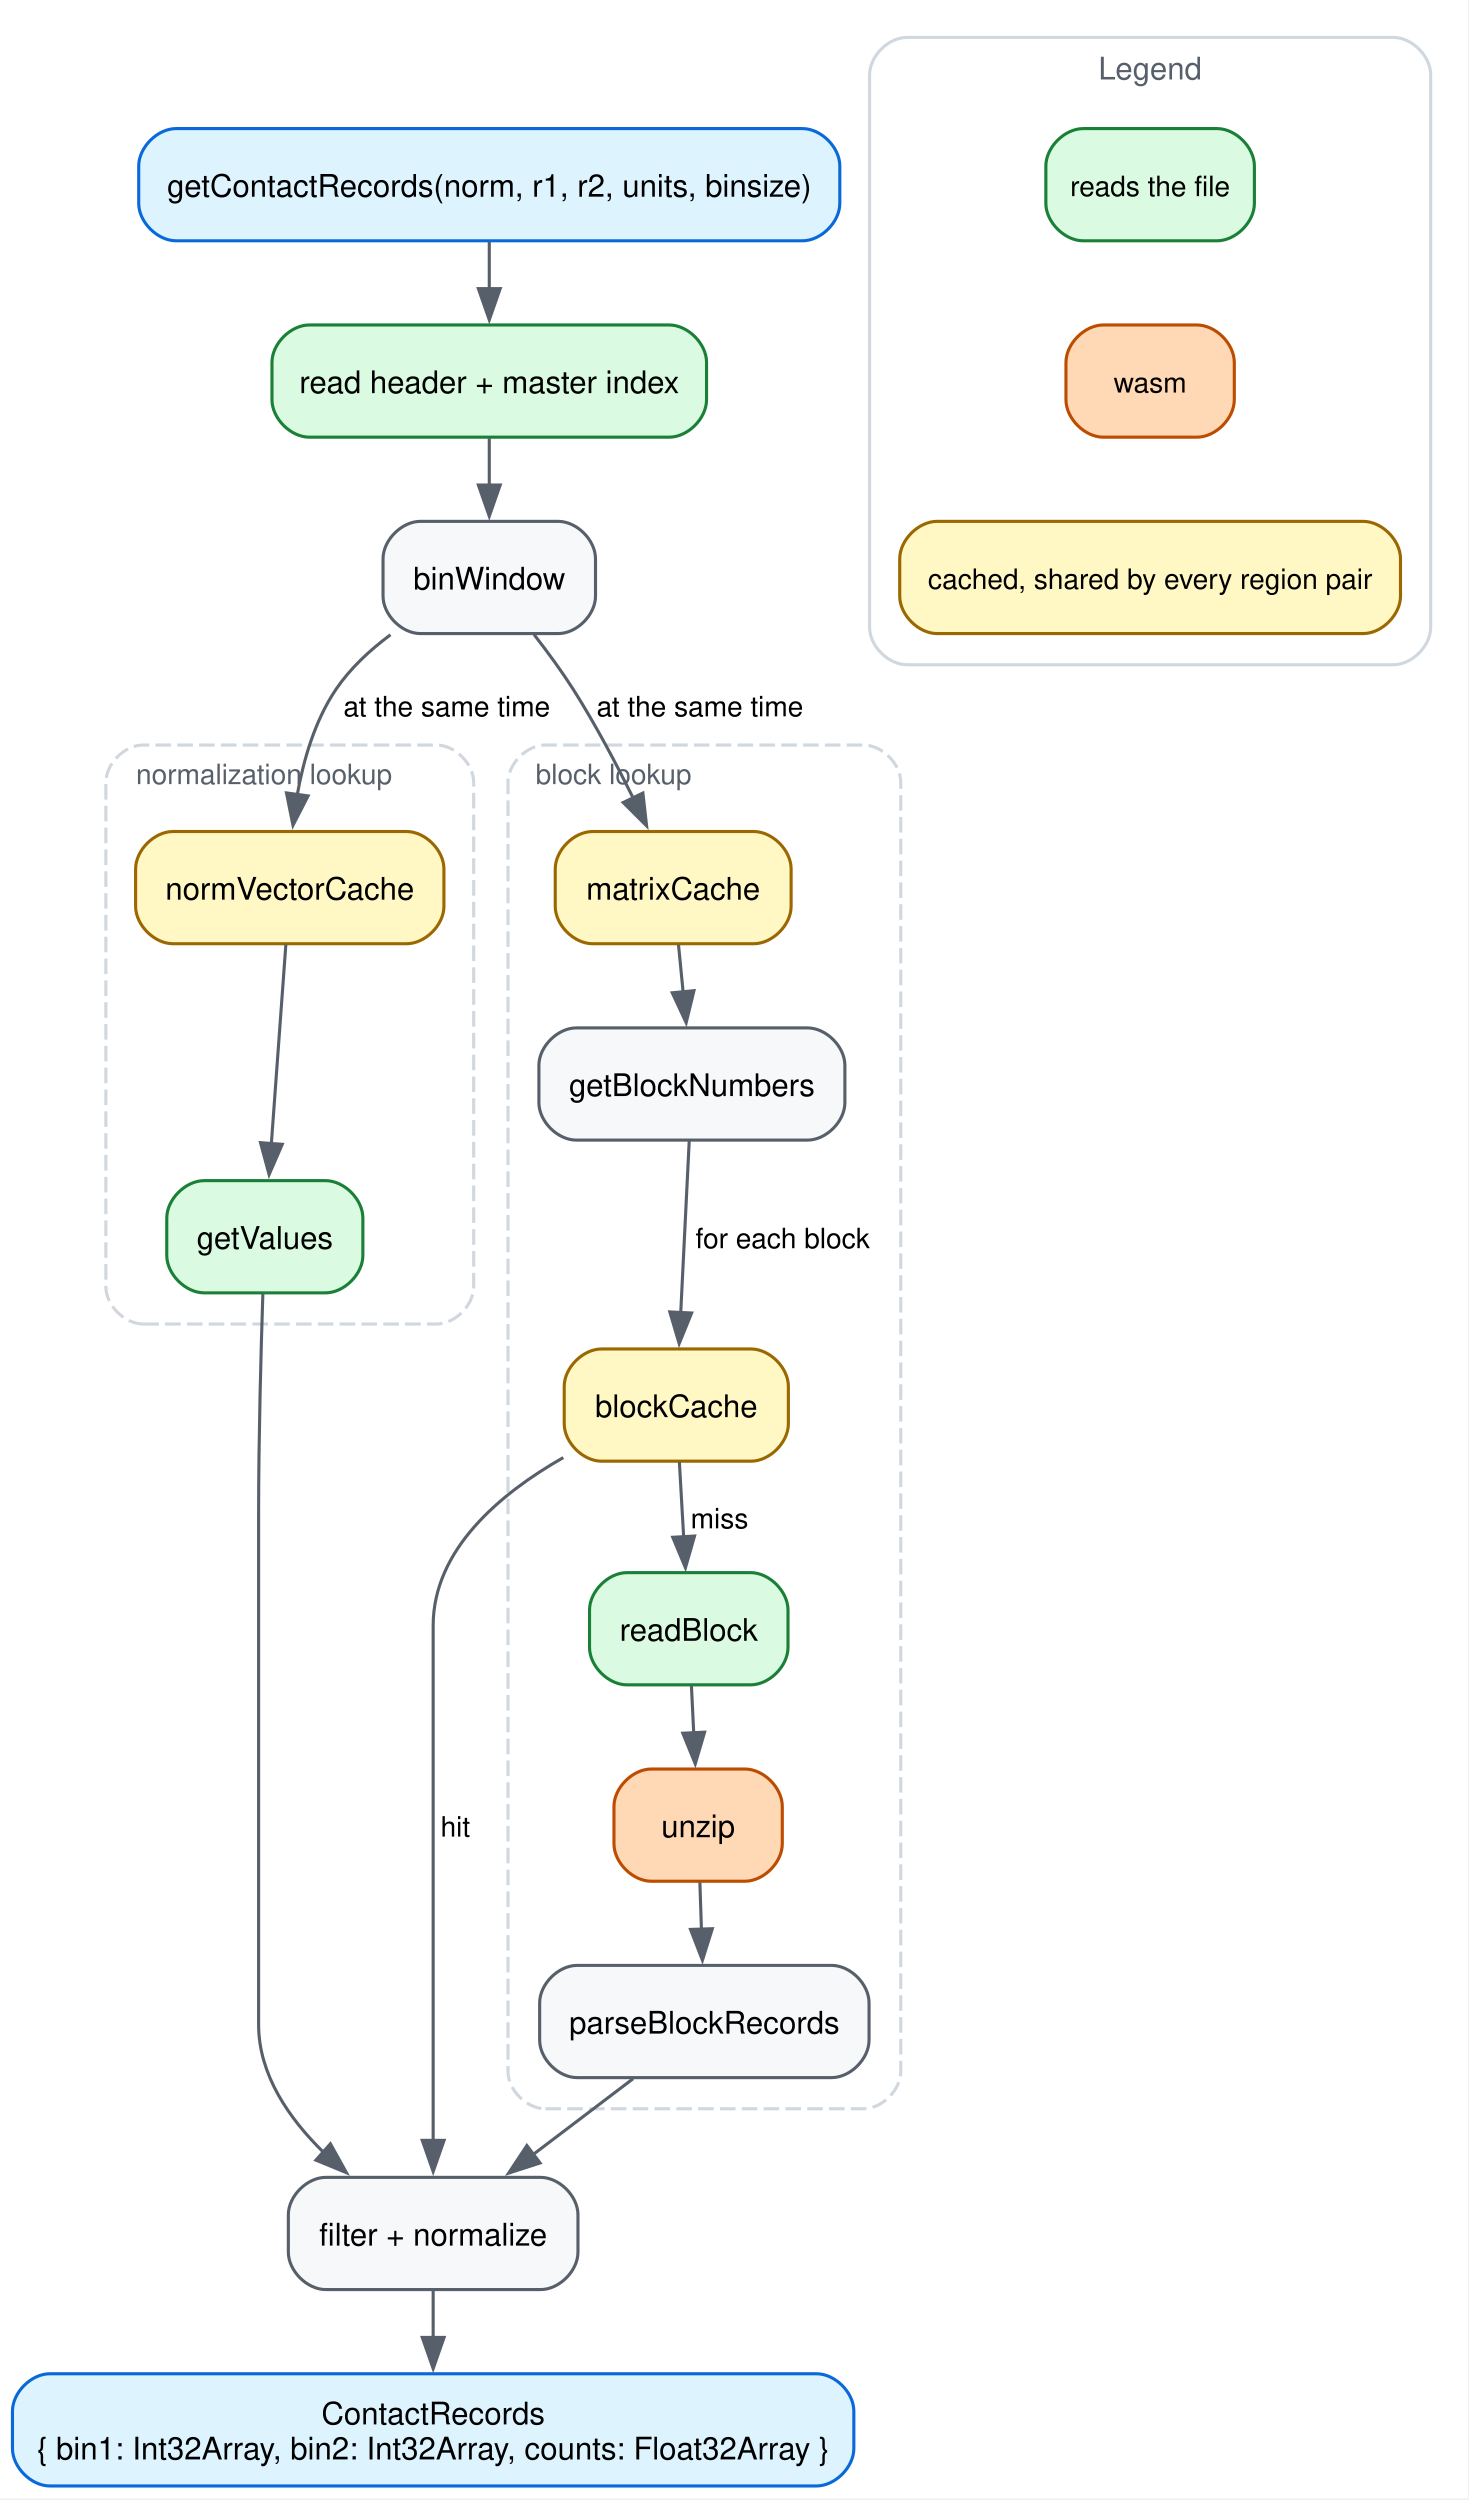
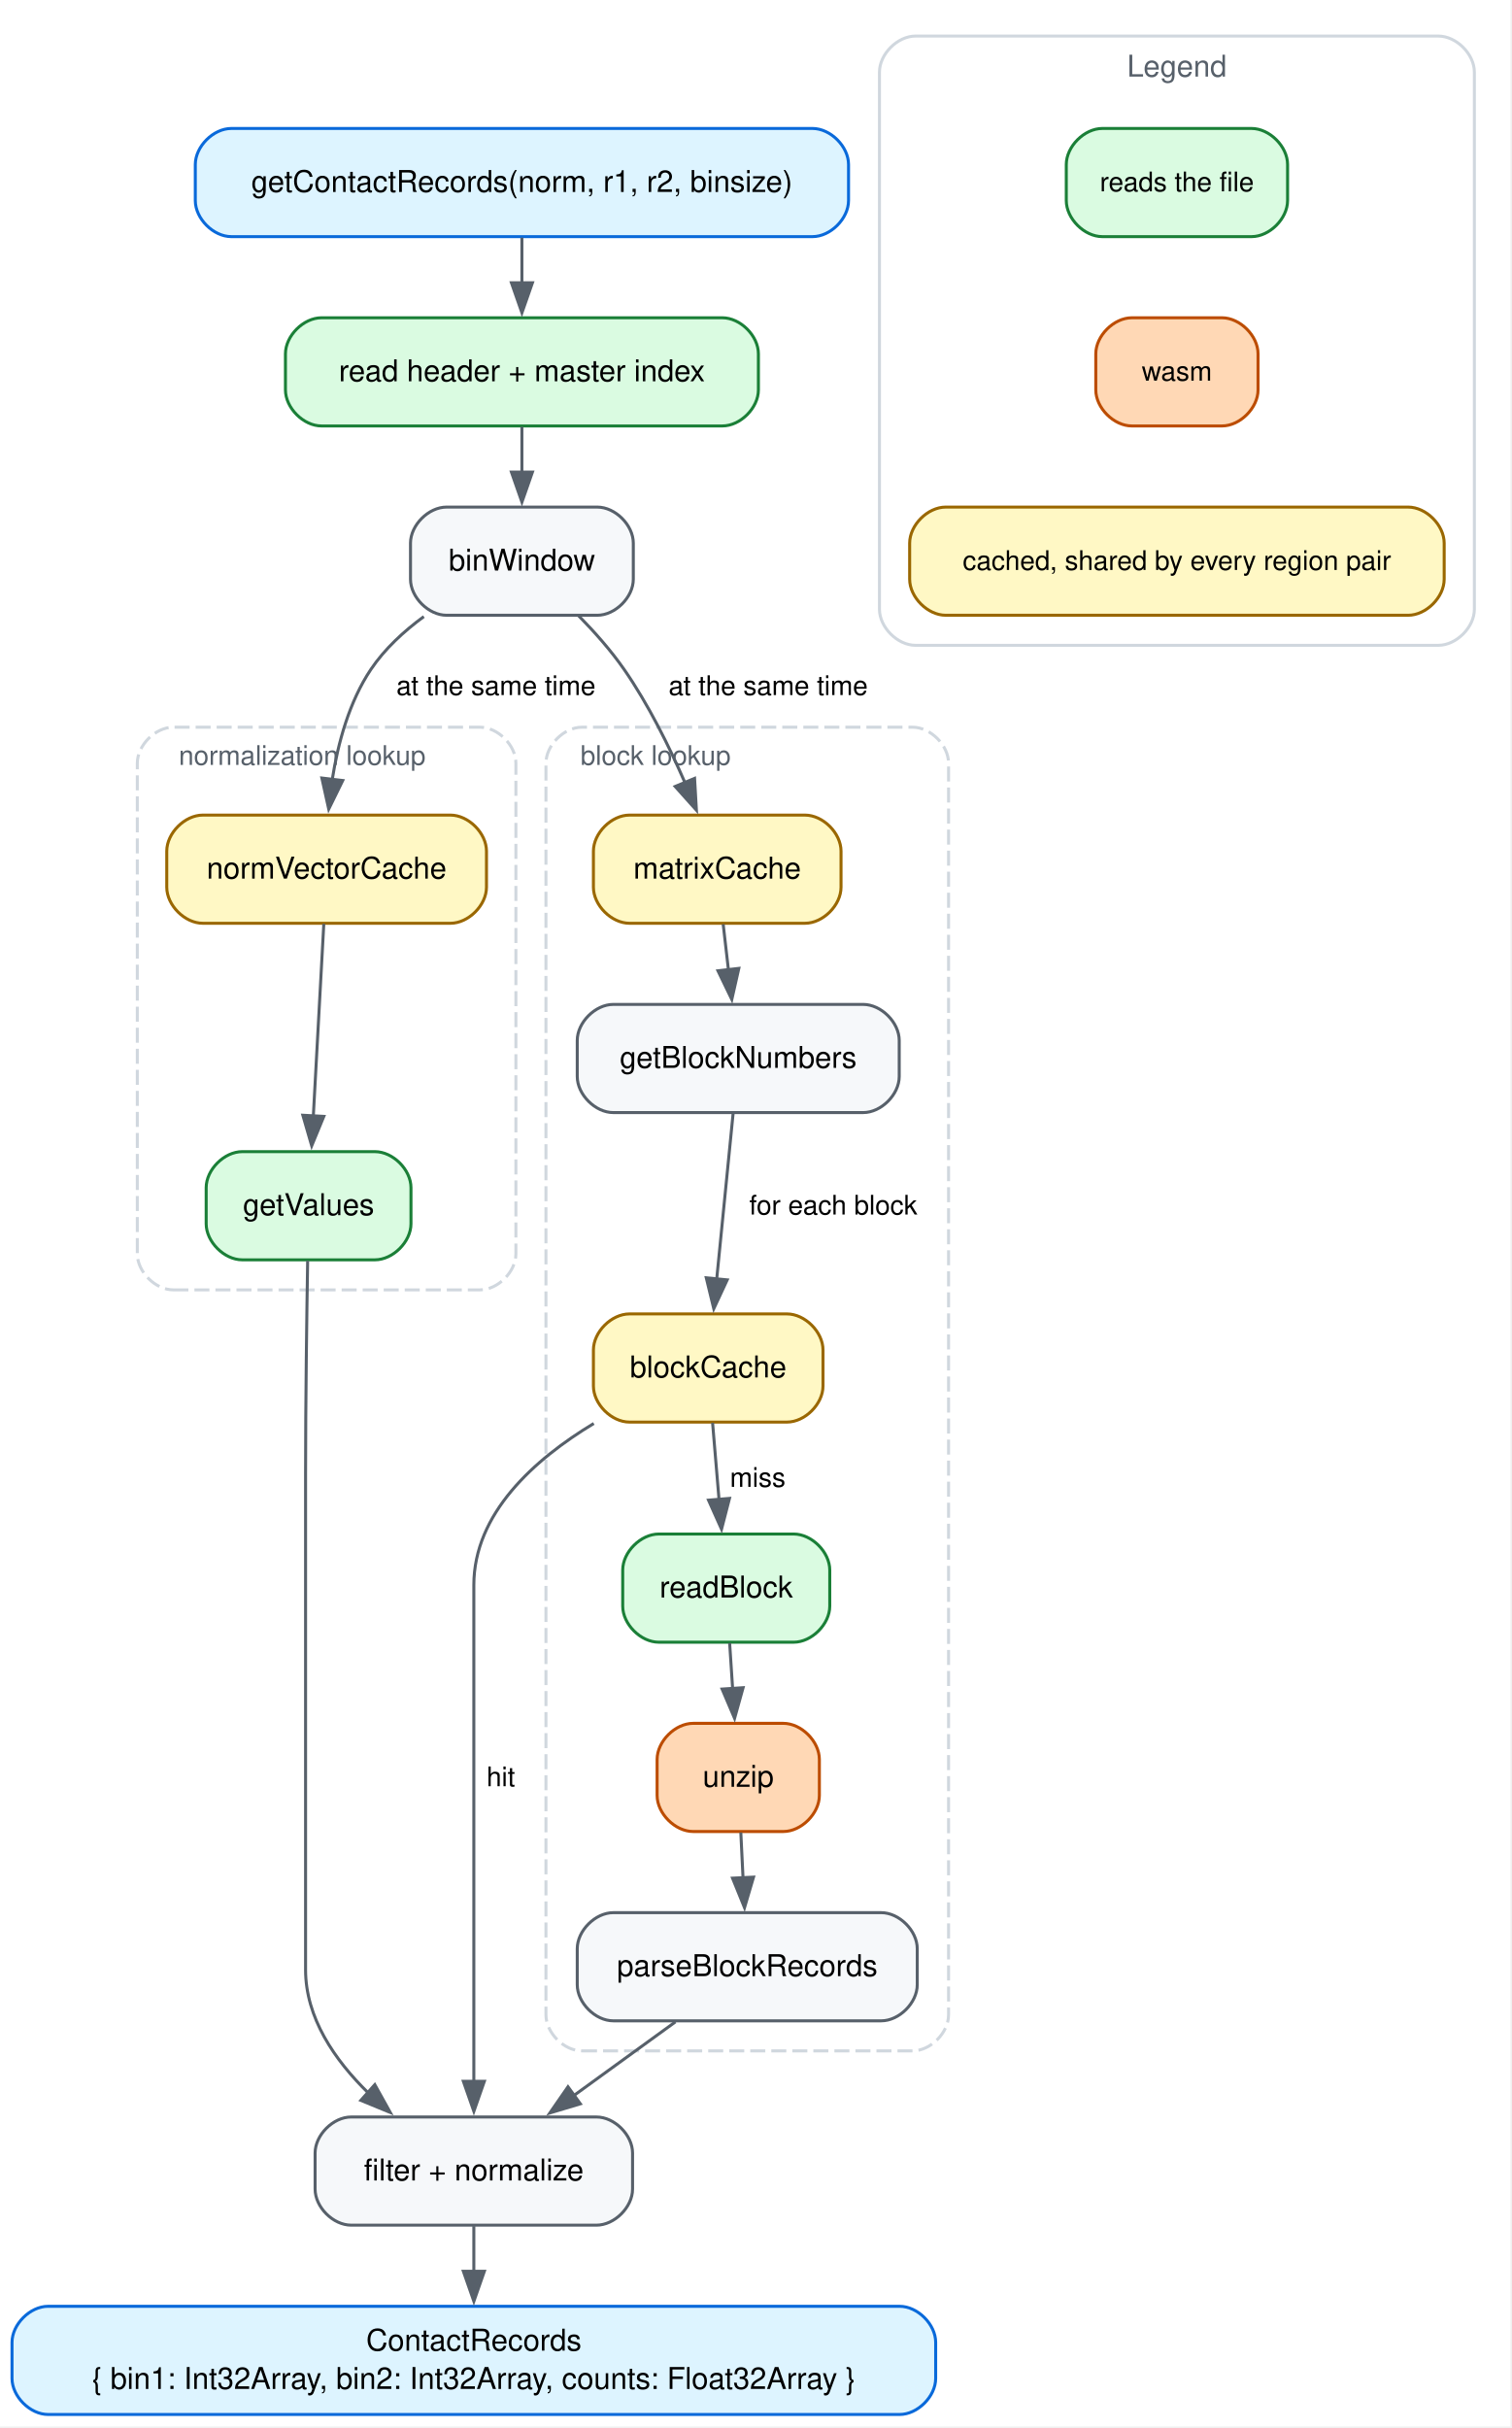
- <svg xmlns="http://www.w3.org/2000/svg" width="471pt" height="802pt" viewBox="0.00 0.00 471.00 802.00">
-   <g id="graph0" class="graph" transform="scale(1 1) rotate(0) translate(4 797.5)">
-     <polygon fill="white" stroke="none" points="-4,4 -4,-797.5 466.96,-797.5 466.96,4 -4,4" />
+ <svg xmlns="http://www.w3.org/2000/svg" width="503pt" height="808pt" viewBox="0.00 0.00 503.00 808.00">
+   <g id="graph0" class="graph" transform="scale(1 1) rotate(0) translate(4 803.5)">
+     <polygon fill="white" stroke="none" points="-4,4 -4,-803.5 498.7,-803.5 498.7,4 -4,4" />
    <g id="clust1" class="cluster">
-       <path fill="white" stroke="#d0d7de" stroke-dasharray="5,2" d="M41.96,-372.75C41.96,-372.75 135.96,-372.75 135.96,-372.75 141.96,-372.75 147.96,-378.75 147.96,-384.75 147.96,-384.75 147.96,-546.5 147.96,-546.5 147.96,-552.5 141.96,-558.5 135.96,-558.5 135.96,-558.5 41.96,-558.5 41.96,-558.5 35.96,-558.5 29.96,-552.5 29.96,-546.5 29.96,-546.5 29.96,-384.75 29.96,-384.75 29.96,-378.75 35.96,-372.75 41.96,-372.75" />
-       <text xml:space="preserve" text-anchor="middle" x="80.71" y="-545.95" font-family="Helvetica,sans-Serif" font-size="9.00" fill="#57606a">normalization lookup</text>
+       <path fill="white" stroke="#d0d7de" stroke-dasharray="5,2" d="M53.7,-374.25C53.7,-374.25 155.7,-374.25 155.7,-374.25 161.7,-374.25 167.7,-380.25 167.7,-386.25 167.7,-386.25 167.7,-549.5 167.7,-549.5 167.7,-555.5 161.7,-561.5 155.7,-561.5 155.7,-561.5 53.7,-561.5 53.7,-561.5 47.7,-561.5 41.7,-555.5 41.7,-549.5 41.7,-549.5 41.7,-386.25 41.7,-386.25 41.7,-380.25 47.7,-374.25 53.7,-374.25" />
+       <text xml:space="preserve" text-anchor="middle" x="96.58" y="-548.95" font-family="Helvetica,sans-Serif" font-size="9.00" fill="#57606a">normalization lookup</text>
    </g>
    <g id="clust2" class="cluster">
-       <path fill="white" stroke="#d0d7de" stroke-dasharray="5,2" d="M170.96,-121C170.96,-121 272.96,-121 272.96,-121 278.96,-121 284.96,-127 284.96,-133 284.96,-133 284.96,-546.5 284.96,-546.5 284.96,-552.5 278.96,-558.5 272.96,-558.5 272.96,-558.5 170.96,-558.5 170.96,-558.5 164.96,-558.5 158.96,-552.5 158.96,-546.5 158.96,-546.5 158.96,-133 158.96,-133 158.96,-127 164.96,-121 170.96,-121" />
-       <text xml:space="preserve" text-anchor="middle" x="192.83" y="-545.95" font-family="Helvetica,sans-Serif" font-size="9.00" fill="#57606a">block lookup</text>
+       <path fill="white" stroke="#d0d7de" stroke-dasharray="5,2" d="M189.7,-121C189.7,-121 299.7,-121 299.7,-121 305.7,-121 311.7,-127 311.7,-133 311.7,-133 311.7,-549.5 311.7,-549.5 311.7,-555.5 305.7,-561.5 299.7,-561.5 299.7,-561.5 189.7,-561.5 189.7,-561.5 183.7,-561.5 177.7,-555.5 177.7,-549.5 177.7,-549.5 177.7,-133 177.7,-133 177.7,-127 183.7,-121 189.7,-121" />
+       <text xml:space="preserve" text-anchor="middle" x="214.2" y="-548.95" font-family="Helvetica,sans-Serif" font-size="9.00" fill="#57606a">block lookup</text>
    </g>
    <g id="clust4" class="cluster">
-       <path fill="white" stroke="#d0d7de" d="M286.96,-584.25C286.96,-584.25 442.96,-584.25 442.96,-584.25 448.96,-584.25 454.96,-590.25 454.96,-596.25 454.96,-596.25 454.96,-773.5 454.96,-773.5 454.96,-779.5 448.96,-785.5 442.96,-785.5 442.96,-785.5 286.96,-785.5 286.96,-785.5 280.96,-785.5 274.96,-779.5 274.96,-773.5 274.96,-773.5 274.96,-596.25 274.96,-596.25 274.96,-590.25 280.96,-584.25 286.96,-584.25" />
-       <text xml:space="preserve" text-anchor="middle" x="364.96" y="-772" font-family="Helvetica,sans-Serif" font-size="10.00" fill="#57606a">Legend</text>
+       <path fill="white" stroke="#d0d7de" d="M300.7,-588.75C300.7,-588.75 474.7,-588.75 474.7,-588.75 480.7,-588.75 486.7,-594.75 486.7,-600.75 486.7,-600.75 486.7,-779.5 486.7,-779.5 486.7,-785.5 480.7,-791.5 474.7,-791.5 474.7,-791.5 300.7,-791.5 300.7,-791.5 294.7,-791.5 288.7,-785.5 288.7,-779.5 288.7,-779.5 288.7,-600.75 288.7,-600.75 288.7,-594.75 294.7,-588.75 300.7,-588.75" />
+       <text xml:space="preserve" text-anchor="middle" x="387.7" y="-778" font-family="Helvetica,sans-Serif" font-size="10.00" fill="#57606a">Legend</text>
    </g>
    <g id="node1" class="node">
-       <path fill="#ddf4ff" stroke="#0969da" d="M253.41,-756.25C253.41,-756.25 52.5,-756.25 52.5,-756.25 46.5,-756.25 40.5,-750.25 40.5,-744.25 40.5,-744.25 40.5,-732.25 40.5,-732.25 40.5,-726.25 46.5,-720.25 52.5,-720.25 52.5,-720.25 253.41,-720.25 253.41,-720.25 259.41,-720.25 265.41,-726.25 265.41,-732.25 265.41,-732.25 265.41,-744.25 265.41,-744.25 265.41,-750.25 259.41,-756.25 253.41,-756.25" />
-       <text xml:space="preserve" text-anchor="middle" x="152.96" y="-734.38" font-family="Helvetica,sans-Serif" font-size="10.00">getContactRecords(norm, r1, r2, units, binsize)</text>
+       <path fill="#ddf4ff" stroke="#0969da" d="M266.41,-760.75C266.41,-760.75 73,-760.75 73,-760.75 67,-760.75 61,-754.75 61,-748.75 61,-748.75 61,-736.75 61,-736.75 61,-730.75 67,-724.75 73,-724.75 73,-724.75 266.41,-724.75 266.41,-724.75 272.41,-724.75 278.41,-730.75 278.41,-736.75 278.41,-736.75 278.41,-748.75 278.41,-748.75 278.41,-754.75 272.41,-760.75 266.41,-760.75" />
+       <text xml:space="preserve" text-anchor="middle" x="169.7" y="-739.62" font-family="Helvetica,sans-Serif" font-size="10.00">getContactRecords(norm, r1, r2, binsize)</text>
    </g>
    <g id="node2" class="node">
-       <path fill="#dafbe1" stroke="#1a7f37" d="M210.66,-693.25C210.66,-693.25 95.25,-693.25 95.25,-693.25 89.25,-693.25 83.25,-687.25 83.25,-681.25 83.25,-681.25 83.25,-669.25 83.25,-669.25 83.25,-663.25 89.25,-657.25 95.25,-657.25 95.25,-657.25 210.66,-657.25 210.66,-657.25 216.66,-657.25 222.66,-663.25 222.66,-669.25 222.66,-669.25 222.66,-681.25 222.66,-681.25 222.66,-687.25 216.66,-693.25 210.66,-693.25" />
-       <text xml:space="preserve" text-anchor="middle" x="152.96" y="-671.38" font-family="Helvetica,sans-Serif" font-size="10.00">read header + master index</text>
+       <path fill="#dafbe1" stroke="#1a7f37" d="M236.41,-697.75C236.41,-697.75 103,-697.75 103,-697.75 97,-697.75 91,-691.75 91,-685.75 91,-685.75 91,-673.75 91,-673.75 91,-667.75 97,-661.75 103,-661.75 103,-661.75 236.41,-661.75 236.41,-661.75 242.41,-661.75 248.41,-667.75 248.41,-673.75 248.41,-673.75 248.41,-685.75 248.41,-685.75 248.41,-691.75 242.41,-697.75 236.41,-697.75" />
+       <text xml:space="preserve" text-anchor="middle" x="169.7" y="-676.62" font-family="Helvetica,sans-Serif" font-size="10.00">read header + master index</text>
    </g>
    <g id="edge1" class="edge">
-       <path fill="none" stroke="#57606a" d="M152.96,-719.93C152.96,-715.13 152.96,-709.78 152.96,-704.52" />
-       <polygon fill="#57606a" stroke="#57606a" points="156.46,-704.91 152.96,-694.91 149.46,-704.91 156.46,-704.91" />
+       <path fill="none" stroke="#57606a" d="M169.7,-724.43C169.7,-719.63 169.7,-714.28 169.7,-709.02" />
+       <polygon fill="#57606a" stroke="#57606a" points="173.21,-709.41 169.71,-699.41 166.21,-709.41 173.21,-709.41" />
    </g>
    <g id="node3" class="node">
-       <path fill="#f6f8fa" stroke="#57606a" d="M175.04,-630.25C175.04,-630.25 130.88,-630.25 130.88,-630.25 124.88,-630.25 118.88,-624.25 118.88,-618.25 118.88,-618.25 118.88,-606.25 118.88,-606.25 118.88,-600.25 124.88,-594.25 130.88,-594.25 130.88,-594.25 175.04,-594.25 175.04,-594.25 181.04,-594.25 187.04,-600.25 187.04,-606.25 187.04,-606.25 187.04,-618.25 187.04,-618.25 187.04,-624.25 181.04,-630.25 175.04,-630.25" />
-       <text xml:space="preserve" text-anchor="middle" x="152.96" y="-608.38" font-family="Helvetica,sans-Serif" font-size="10.00">binWindow</text>
+       <path fill="#f6f8fa" stroke="#57606a" d="M194.78,-634.75C194.78,-634.75 144.62,-634.75 144.62,-634.75 138.62,-634.75 132.62,-628.75 132.62,-622.75 132.62,-622.75 132.62,-610.75 132.62,-610.75 132.62,-604.75 138.62,-598.75 144.62,-598.75 144.62,-598.75 194.78,-598.75 194.78,-598.75 200.78,-598.75 206.78,-604.75 206.78,-610.75 206.78,-610.75 206.78,-622.75 206.78,-622.75 206.78,-628.75 200.78,-634.75 194.78,-634.75" />
+       <text xml:space="preserve" text-anchor="middle" x="169.7" y="-613.62" font-family="Helvetica,sans-Serif" font-size="10.00">binWindow</text>
    </g>
    <g id="edge2" class="edge">
-       <path fill="none" stroke="#57606a" d="M152.96,-656.93C152.96,-652.13 152.96,-646.78 152.96,-641.52" />
-       <polygon fill="#57606a" stroke="#57606a" points="156.46,-641.91 152.96,-631.91 149.46,-641.91 156.46,-641.91" />
+       <path fill="none" stroke="#57606a" d="M169.7,-661.43C169.7,-656.63 169.7,-651.28 169.7,-646.02" />
+       <polygon fill="#57606a" stroke="#57606a" points="173.21,-646.41 169.71,-636.41 166.21,-646.41 173.21,-646.41" />
    </g>
    <g id="node4" class="node">
-       <path fill="#fff8c5" stroke="#9a6700" d="M126.41,-530.75C126.41,-530.75 51.5,-530.75 51.5,-530.75 45.5,-530.75 39.5,-524.75 39.5,-518.75 39.5,-518.75 39.5,-506.75 39.5,-506.75 39.5,-500.75 45.5,-494.75 51.5,-494.75 51.5,-494.75 126.41,-494.75 126.41,-494.75 132.41,-494.75 138.41,-500.75 138.41,-506.75 138.41,-506.75 138.41,-518.75 138.41,-518.75 138.41,-524.75 132.41,-530.75 126.41,-530.75" />
-       <text xml:space="preserve" text-anchor="middle" x="88.96" y="-508.88" font-family="Helvetica,sans-Serif" font-size="10.00">normVectorCache</text>
+       <path fill="#fff8c5" stroke="#9a6700" d="M145.91,-532.25C145.91,-532.25 63.5,-532.25 63.5,-532.25 57.5,-532.25 51.5,-526.25 51.5,-520.25 51.5,-520.25 51.5,-508.25 51.5,-508.25 51.5,-502.25 57.5,-496.25 63.5,-496.25 63.5,-496.25 145.91,-496.25 145.91,-496.25 151.91,-496.25 157.91,-502.25 157.91,-508.25 157.91,-508.25 157.91,-520.25 157.91,-520.25 157.91,-526.25 151.91,-532.25 145.91,-532.25" />
+       <text xml:space="preserve" text-anchor="middle" x="104.7" y="-511.12" font-family="Helvetica,sans-Serif" font-size="10.00">normVectorCache</text>
    </g>
    <g id="edge3" class="edge">
-       <path fill="none" stroke="#57606a" d="M121.26,-593.86C114.63,-588.94 108.27,-583.04 103.71,-576.25 97.01,-566.3 93.33,-553.67 91.33,-542.37" />
-       <polygon fill="#57606a" stroke="#57606a" points="94.83,-542.17 89.99,-532.75 87.9,-543.13 94.83,-542.17" />
-       <text xml:space="preserve" text-anchor="middle" x="139.33" y="-567.7" font-family="Helvetica,sans-Serif" font-size="9.00"> at the same time </text>
+       <path fill="none" stroke="#57606a" d="M137.06,-598.31C130.39,-593.42 124.02,-587.54 119.45,-580.75 112.24,-570.01 108.5,-556.27 106.59,-544.15" />
+       <polygon fill="#57606a" stroke="#57606a" points="110.07,-543.76 105.41,-534.25 103.12,-544.59 110.07,-543.76" />
+       <text xml:space="preserve" text-anchor="middle" x="161.08" y="-572.2" font-family="Helvetica,sans-Serif" font-size="9.00"> at the same time </text>
    </g>
    <g id="node6" class="node">
-       <path fill="#fff8c5" stroke="#9a6700" d="M237.79,-530.75C237.79,-530.75 186.12,-530.75 186.12,-530.75 180.12,-530.75 174.12,-524.75 174.12,-518.75 174.12,-518.75 174.12,-506.75 174.12,-506.75 174.12,-500.75 180.12,-494.75 186.12,-494.75 186.12,-494.75 237.79,-494.75 237.79,-494.75 243.79,-494.75 249.79,-500.75 249.79,-506.75 249.79,-506.75 249.79,-518.75 249.79,-518.75 249.79,-524.75 243.79,-530.75 237.79,-530.75" />
-       <text xml:space="preserve" text-anchor="middle" x="211.96" y="-508.88" font-family="Helvetica,sans-Serif" font-size="10.00">matrixCache</text>
+       <path fill="#fff8c5" stroke="#9a6700" d="M263.91,-532.25C263.91,-532.25 205.5,-532.25 205.5,-532.25 199.5,-532.25 193.5,-526.25 193.5,-520.25 193.5,-520.25 193.5,-508.25 193.5,-508.25 193.5,-502.25 199.5,-496.25 205.5,-496.25 205.5,-496.25 263.91,-496.25 263.91,-496.25 269.91,-496.25 275.91,-502.25 275.91,-508.25 275.91,-508.25 275.91,-520.25 275.91,-520.25 275.91,-526.25 269.91,-532.25 263.91,-532.25" />
+       <text xml:space="preserve" text-anchor="middle" x="234.7" y="-511.12" font-family="Helvetica,sans-Serif" font-size="10.00">matrixCache</text>
    </g>
    <g id="edge4" class="edge">
-       <path fill="none" stroke="#57606a" d="M167.34,-593.9C171.62,-588.41 176.17,-582.21 179.96,-576.25 186.98,-565.17 193.75,-552.36 199.25,-541.24" />
-       <polygon fill="#57606a" stroke="#57606a" points="202.24,-543.09 203.43,-532.56 195.93,-540.05 202.24,-543.09" />
-       <text xml:space="preserve" text-anchor="middle" x="220.54" y="-567.7" font-family="Helvetica,sans-Serif" font-size="9.00"> at the same time </text>
+       <path fill="none" stroke="#57606a" d="M188.57,-598.59C193.87,-593.2 199.36,-587.01 203.7,-580.75 211.78,-569.12 218.74,-555.05 224.01,-542.94" />
+       <polygon fill="#57606a" stroke="#57606a" points="227.17,-544.47 227.78,-533.89 220.71,-541.78 227.17,-544.47" />
+       <text xml:space="preserve" text-anchor="middle" x="251.68" y="-572.2" font-family="Helvetica,sans-Serif" font-size="9.00"> at the same time </text>
    </g>
    <g id="node5" class="node">
-       <path fill="#dafbe1" stroke="#1a7f37" d="M100.41,-418.75C100.41,-418.75 61.5,-418.75 61.5,-418.75 55.5,-418.75 49.5,-412.75 49.5,-406.75 49.5,-406.75 49.5,-394.75 49.5,-394.75 49.5,-388.75 55.5,-382.75 61.5,-382.75 61.5,-382.75 100.41,-382.75 100.41,-382.75 106.41,-382.75 112.41,-388.75 112.41,-394.75 112.41,-394.75 112.41,-406.75 112.41,-406.75 112.41,-412.75 106.41,-418.75 100.41,-418.75" />
-       <text xml:space="preserve" text-anchor="middle" x="80.96" y="-396.88" font-family="Helvetica,sans-Serif" font-size="10.00">getValues</text>
+       <path fill="#dafbe1" stroke="#1a7f37" d="M120.78,-420.25C120.78,-420.25 76.62,-420.25 76.62,-420.25 70.62,-420.25 64.62,-414.25 64.62,-408.25 64.62,-408.25 64.62,-396.25 64.62,-396.25 64.62,-390.25 70.62,-384.25 76.62,-384.25 76.62,-384.25 120.78,-384.25 120.78,-384.25 126.78,-384.25 132.78,-390.25 132.78,-396.25 132.78,-396.25 132.78,-408.25 132.78,-408.25 132.78,-414.25 126.78,-420.25 120.78,-420.25" />
+       <text xml:space="preserve" text-anchor="middle" x="98.7" y="-399.12" font-family="Helvetica,sans-Serif" font-size="10.00">getValues</text>
    </g>
    <g id="edge5" class="edge">
-       <path fill="none" stroke="#57606a" d="M87.71,-494.56C86.46,-477.47 84.53,-450.93 83.05,-430.6" />
-       <polygon fill="#57606a" stroke="#57606a" points="86.55,-430.41 82.33,-420.69 79.57,-430.92 86.55,-430.41" />
+       <path fill="none" stroke="#57606a" d="M103.77,-496.06C102.84,-478.97 101.39,-452.43 100.28,-432.1" />
+       <polygon fill="#57606a" stroke="#57606a" points="103.78,-431.99 99.74,-422.19 96.79,-432.37 103.78,-431.99" />
    </g>
    <g id="node12" class="node">
-       <path fill="#f6f8fa" stroke="#57606a" d="M169.41,-99C169.41,-99 100.5,-99 100.5,-99 94.5,-99 88.5,-93 88.5,-87 88.5,-87 88.5,-75 88.5,-75 88.5,-69 94.5,-63 100.5,-63 100.5,-63 169.41,-63 169.41,-63 175.41,-63 181.41,-69 181.41,-75 181.41,-75 181.41,-87 181.41,-87 181.41,-93 175.41,-99 169.41,-99" />
-       <text xml:space="preserve" text-anchor="middle" x="134.96" y="-77.12" font-family="Helvetica,sans-Serif" font-size="10.00">filter + normalize</text>
+       <path fill="#f6f8fa" stroke="#57606a" d="M194.53,-99C194.53,-99 112.87,-99 112.87,-99 106.87,-99 100.87,-93 100.87,-87 100.87,-87 100.87,-75 100.87,-75 100.87,-69 106.87,-63 112.87,-63 112.87,-63 194.53,-63 194.53,-63 200.53,-63 206.53,-69 206.53,-75 206.53,-75 206.53,-87 206.53,-87 206.53,-93 200.53,-99 194.53,-99" />
+       <text xml:space="preserve" text-anchor="middle" x="153.7" y="-77.88" font-family="Helvetica,sans-Serif" font-size="10.00">filter + normalize</text>
    </g>
    <g id="edge6" class="edge">
-       <path fill="none" stroke="#57606a" d="M80.33,-382.58C79.75,-364.87 78.96,-336.44 78.96,-311.88 78.96,-311.88 78.96,-311.88 78.96,-148 78.96,-132.04 88.6,-117.96 99.88,-106.95" />
-       <polygon fill="#57606a" stroke="#57606a" points="101.99,-109.76 107.14,-100.5 97.34,-104.53 101.99,-109.76" />
+       <path fill="none" stroke="#57606a" d="M98.39,-383.93C98.1,-366.06 97.7,-337.4 97.7,-312.62 97.7,-312.62 97.7,-312.62 97.7,-148 97.7,-132.04 107.35,-117.96 118.63,-106.95" />
+       <polygon fill="#57606a" stroke="#57606a" points="120.74,-109.76 125.89,-100.5 116.09,-104.53 120.74,-109.76" />
    </g>
    <g id="node7" class="node">
-       <path fill="#f6f8fa" stroke="#57606a" d="M255.04,-467.75C255.04,-467.75 180.88,-467.75 180.88,-467.75 174.88,-467.75 168.88,-461.75 168.88,-455.75 168.88,-455.75 168.88,-443.75 168.88,-443.75 168.88,-437.75 174.88,-431.75 180.88,-431.75 180.88,-431.75 255.04,-431.75 255.04,-431.75 261.04,-431.75 267.04,-437.75 267.04,-443.75 267.04,-443.75 267.04,-455.75 267.04,-455.75 267.04,-461.75 261.04,-467.75 255.04,-467.75" />
-       <text xml:space="preserve" text-anchor="middle" x="217.96" y="-445.88" font-family="Helvetica,sans-Serif" font-size="10.00">getBlockNumbers</text>
+       <path fill="#f6f8fa" stroke="#57606a" d="M283.28,-469.25C283.28,-469.25 200.12,-469.25 200.12,-469.25 194.12,-469.25 188.12,-463.25 188.12,-457.25 188.12,-457.25 188.12,-445.25 188.12,-445.25 188.12,-439.25 194.12,-433.25 200.12,-433.25 200.12,-433.25 283.28,-433.25 283.28,-433.25 289.28,-433.25 295.28,-439.25 295.28,-445.25 295.28,-445.25 295.28,-457.25 295.28,-457.25 295.28,-463.25 289.28,-469.25 283.28,-469.25" />
+       <text xml:space="preserve" text-anchor="middle" x="241.7" y="-448.12" font-family="Helvetica,sans-Serif" font-size="10.00">getBlockNumbers</text>
    </g>
    <g id="edge7" class="edge">
-       <path fill="none" stroke="#57606a" d="M213.66,-494.43C214.13,-489.63 214.66,-484.28 215.17,-479.02" />
-       <polygon fill="#57606a" stroke="#57606a" points="218.62,-479.7 216.12,-469.41 211.66,-479.01 218.62,-479.7" />
+       <path fill="none" stroke="#57606a" d="M236.69,-495.93C237.24,-491.13 237.86,-485.78 238.46,-480.52" />
+       <polygon fill="#57606a" stroke="#57606a" points="241.9,-481.24 239.56,-470.9 234.95,-480.44 241.9,-481.24" />
    </g>
    <g id="node8" class="node">
-       <path fill="#fff8c5" stroke="#9a6700" d="M236.91,-364.75C236.91,-364.75 189,-364.75 189,-364.75 183,-364.75 177,-358.75 177,-352.75 177,-352.75 177,-340.75 177,-340.75 177,-334.75 183,-328.75 189,-328.75 189,-328.75 236.91,-328.75 236.91,-328.75 242.91,-328.75 248.91,-334.75 248.91,-340.75 248.91,-340.75 248.91,-352.75 248.91,-352.75 248.91,-358.75 242.91,-364.75 236.91,-364.75" />
-       <text xml:space="preserve" text-anchor="middle" x="212.96" y="-342.88" font-family="Helvetica,sans-Serif" font-size="10.00">blockCache</text>
+       <path fill="#fff8c5" stroke="#9a6700" d="M257.91,-366.25C257.91,-366.25 205.5,-366.25 205.5,-366.25 199.5,-366.25 193.5,-360.25 193.5,-354.25 193.5,-354.25 193.5,-342.25 193.5,-342.25 193.5,-336.25 199.5,-330.25 205.5,-330.25 205.5,-330.25 257.91,-330.25 257.91,-330.25 263.91,-330.25 269.91,-336.25 269.91,-342.25 269.91,-342.25 269.91,-354.25 269.91,-354.25 269.91,-360.25 263.91,-366.25 257.91,-366.25" />
+       <text xml:space="preserve" text-anchor="middle" x="231.7" y="-345.12" font-family="Helvetica,sans-Serif" font-size="10.00">blockCache</text>
    </g>
    <g id="edge8" class="edge">
-       <path fill="none" stroke="#57606a" d="M217.11,-431.62C216.36,-416.53 215.26,-394.24 214.38,-376.44" />
-       <polygon fill="#57606a" stroke="#57606a" points="217.87,-376.29 213.88,-366.48 210.88,-376.64 217.87,-376.29" />
-       <text xml:space="preserve" text-anchor="middle" x="247.09" y="-397.07" font-family="Helvetica,sans-Serif" font-size="9.00"> for each block </text>
+       <path fill="none" stroke="#57606a" d="M240.01,-433.12C238.51,-417.95 236.29,-395.53 234.52,-377.68" />
+       <polygon fill="#57606a" stroke="#57606a" points="238.03,-377.58 233.56,-367.97 231.06,-378.27 238.03,-377.58" />
+       <text xml:space="preserve" text-anchor="middle" x="273.35" y="-399.32" font-family="Helvetica,sans-Serif" font-size="9.00"> for each block </text>
    </g>
    <g id="node9" class="node">
-       <path fill="#dafbe1" stroke="#1a7f37" d="M236.79,-293C236.79,-293 197.12,-293 197.12,-293 191.12,-293 185.12,-287 185.12,-281 185.12,-281 185.12,-269 185.12,-269 185.12,-263 191.12,-257 197.12,-257 197.12,-257 236.79,-257 236.79,-257 242.79,-257 248.79,-263 248.79,-269 248.79,-269 248.79,-281 248.79,-281 248.79,-287 242.79,-293 236.79,-293" />
-       <text xml:space="preserve" text-anchor="middle" x="216.96" y="-271.12" font-family="Helvetica,sans-Serif" font-size="10.00">readBlock</text>
+       <path fill="#dafbe1" stroke="#1a7f37" d="M260.16,-293C260.16,-293 215.25,-293 215.25,-293 209.25,-293 203.25,-287 203.25,-281 203.25,-281 203.25,-269 203.25,-269 203.25,-263 209.25,-257 215.25,-257 215.25,-257 260.16,-257 260.16,-257 266.16,-257 272.16,-263 272.16,-269 272.16,-269 272.16,-281 272.16,-281 272.16,-287 266.16,-293 260.16,-293" />
+       <text xml:space="preserve" text-anchor="middle" x="237.7" y="-271.88" font-family="Helvetica,sans-Serif" font-size="10.00">readBlock</text>
    </g>
    <g id="edge9" class="edge">
-       <path fill="none" stroke="#57606a" d="M213.94,-328.51C214.36,-321.24 214.86,-312.6 215.32,-304.43" />
-       <polygon fill="#57606a" stroke="#57606a" points="218.81,-304.74 215.89,-294.55 211.82,-304.34 218.81,-304.74" />
-       <text xml:space="preserve" text-anchor="middle" x="226.82" y="-307.2" font-family="Helvetica,sans-Serif" font-size="9.00"> miss </text>
+       <path fill="none" stroke="#57606a" d="M233.16,-330C233.81,-322.3 234.59,-313.02 235.32,-304.34" />
+       <polygon fill="#57606a" stroke="#57606a" points="238.79,-304.86 236.14,-294.6 231.81,-304.27 238.79,-304.86" />
+       <text xml:space="preserve" text-anchor="middle" x="248.19" y="-308.7" font-family="Helvetica,sans-Serif" font-size="9.00"> miss </text>
    </g>
    <g id="edge10" class="edge">
-       <path fill="none" stroke="#57606a" d="M176.7,-329.91C156.33,-318.31 134.96,-300.34 134.96,-276 134.96,-276 134.96,-276 134.96,-148 134.96,-135.75 134.96,-122.23 134.96,-110.63" />
-       <polygon fill="#57606a" stroke="#57606a" points="138.46,-110.88 134.96,-100.88 131.46,-110.88 138.46,-110.88" />
-       <text xml:space="preserve" text-anchor="middle" x="142.08" y="-208.32" font-family="Helvetica,sans-Serif" font-size="9.00"> hit </text>
+       <path fill="none" stroke="#57606a" d="M193.62,-329.79C173.82,-317.84 153.7,-299.84 153.7,-276 153.7,-276 153.7,-276 153.7,-148 153.7,-135.75 153.7,-122.23 153.7,-110.63" />
+       <polygon fill="#57606a" stroke="#57606a" points="157.21,-110.88 153.71,-100.88 150.21,-110.88 157.21,-110.88" />
+       <text xml:space="preserve" text-anchor="middle" x="162.7" y="-209.07" font-family="Helvetica,sans-Serif" font-size="9.00"> hit </text>
    </g>
    <g id="node10" class="node">
-       <path fill="#ffd8b5" stroke="#bc4c00" d="M234.96,-230C234.96,-230 204.96,-230 204.96,-230 198.96,-230 192.96,-224 192.96,-218 192.96,-218 192.96,-206 192.96,-206 192.96,-200 198.96,-194 204.96,-194 204.96,-194 234.96,-194 234.96,-194 240.96,-194 246.96,-200 246.96,-206 246.96,-206 246.96,-218 246.96,-218 246.96,-224 240.96,-230 234.96,-230" />
-       <text xml:space="preserve" text-anchor="middle" x="219.96" y="-208.12" font-family="Helvetica,sans-Serif" font-size="10.00">unzip</text>
+       <path fill="#ffd8b5" stroke="#bc4c00" d="M256.7,-230C256.7,-230 226.7,-230 226.7,-230 220.7,-230 214.7,-224 214.7,-218 214.7,-218 214.7,-206 214.7,-206 214.7,-200 220.7,-194 226.7,-194 226.7,-194 256.7,-194 256.7,-194 262.7,-194 268.7,-200 268.7,-206 268.7,-206 268.7,-218 268.7,-218 268.7,-224 262.7,-230 256.7,-230" />
+       <text xml:space="preserve" text-anchor="middle" x="241.7" y="-208.88" font-family="Helvetica,sans-Serif" font-size="10.00">unzip</text>
    </g>
    <g id="edge11" class="edge">
-       <path fill="none" stroke="#57606a" d="M217.81,-256.68C218.04,-251.88 218.31,-246.53 218.56,-241.27" />
-       <polygon fill="#57606a" stroke="#57606a" points="222.04,-241.82 219.04,-231.66 215.05,-241.48 222.04,-241.82" />
+       <path fill="none" stroke="#57606a" d="M238.84,-256.68C239.16,-251.88 239.51,-246.53 239.85,-241.27" />
+       <polygon fill="#57606a" stroke="#57606a" points="243.32,-241.87 240.48,-231.66 236.33,-241.41 243.32,-241.87" />
    </g>
    <g id="node11" class="node">
-       <path fill="#f6f8fa" stroke="#57606a" d="M262.79,-167C262.79,-167 181.12,-167 181.12,-167 175.12,-167 169.12,-161 169.12,-155 169.12,-155 169.12,-143 169.12,-143 169.12,-137 175.12,-131 181.12,-131 181.12,-131 262.79,-131 262.79,-131 268.79,-131 274.79,-137 274.79,-143 274.79,-143 274.79,-155 274.79,-155 274.79,-161 268.79,-167 262.79,-167" />
-       <text xml:space="preserve" text-anchor="middle" x="221.96" y="-145.12" font-family="Helvetica,sans-Serif" font-size="10.00">parseBlockRecords</text>
+       <path fill="#f6f8fa" stroke="#57606a" d="M289.28,-167C289.28,-167 200.12,-167 200.12,-167 194.12,-167 188.12,-161 188.12,-155 188.12,-155 188.12,-143 188.12,-143 188.12,-137 194.12,-131 200.12,-131 200.12,-131 289.28,-131 289.28,-131 295.28,-131 301.28,-137 301.28,-143 301.28,-143 301.28,-155 301.28,-155 301.28,-161 295.28,-167 289.28,-167" />
+       <text xml:space="preserve" text-anchor="middle" x="244.7" y="-145.88" font-family="Helvetica,sans-Serif" font-size="10.00">parseBlockRecords</text>
    </g>
    <g id="edge12" class="edge">
-       <path fill="none" stroke="#57606a" d="M220.52,-193.68C220.68,-188.88 220.86,-183.53 221.03,-178.27" />
-       <polygon fill="#57606a" stroke="#57606a" points="224.51,-178.77 221.34,-168.66 217.52,-178.54 224.51,-178.77" />
+       <path fill="none" stroke="#57606a" d="M242.56,-193.68C242.79,-188.88 243.06,-183.53 243.31,-178.27" />
+       <polygon fill="#57606a" stroke="#57606a" points="246.79,-178.82 243.79,-168.66 239.8,-178.48 246.79,-178.82" />
    </g>
    <g id="edge13" class="edge">
-       <path fill="none" stroke="#57606a" d="M199.1,-130.66C189.28,-123.22 177.65,-114.39 167,-106.31" />
-       <polygon fill="#57606a" stroke="#57606a" points="169.25,-103.62 159.17,-100.37 165.02,-109.2 169.25,-103.62" />
+       <path fill="none" stroke="#57606a" d="M220.8,-130.66C210.43,-123.14 198.11,-114.21 186.88,-106.06" />
+       <polygon fill="#57606a" stroke="#57606a" points="189.15,-103.38 179,-100.34 185.04,-109.05 189.15,-103.38" />
    </g>
    <g id="node13" class="node">
-       <path fill="#ddf4ff" stroke="#0969da" d="M257.91,-36C257.91,-36 12,-36 12,-36 6,-36 0,-30 0,-24 0,-24 0,-12 0,-12 0,-6 6,0 12,0 12,0 257.91,0 257.91,0 263.91,0 269.91,-6 269.91,-12 269.91,-12 269.91,-24 269.91,-24 269.91,-30 263.91,-36 257.91,-36" />
-       <text xml:space="preserve" text-anchor="middle" x="134.96" y="-19.75" font-family="Helvetica,sans-Serif" font-size="10.00">ContactRecords</text>
-       <text xml:space="preserve" text-anchor="middle" x="134.96" y="-8.5" font-family="Helvetica,sans-Serif" font-size="10.00">{ bin1: Int32Array, bin2: Int32Array, counts: Float32Array }</text>
+       <path fill="#ddf4ff" stroke="#0969da" d="M295.41,-36C295.41,-36 12,-36 12,-36 6,-36 0,-30 0,-24 0,-24 0,-12 0,-12 0,-6 6,0 12,0 12,0 295.41,0 295.41,0 301.41,0 307.41,-6 307.41,-12 307.41,-12 307.41,-24 307.41,-24 307.41,-30 301.41,-36 295.41,-36" />
+       <text xml:space="preserve" text-anchor="middle" x="153.7" y="-21.25" font-family="Helvetica,sans-Serif" font-size="10.00">ContactRecords</text>
+       <text xml:space="preserve" text-anchor="middle" x="153.7" y="-8.5" font-family="Helvetica,sans-Serif" font-size="10.00">{ bin1: Int32Array, bin2: Int32Array, counts: Float32Array }</text>
    </g>
    <g id="edge14" class="edge">
-       <path fill="none" stroke="#57606a" d="M134.96,-62.68C134.96,-57.88 134.96,-52.53 134.96,-47.27" />
-       <polygon fill="#57606a" stroke="#57606a" points="138.46,-47.66 134.96,-37.66 131.46,-47.66 138.46,-47.66" />
+       <path fill="none" stroke="#57606a" d="M153.7,-62.68C153.7,-57.88 153.7,-52.53 153.7,-47.27" />
+       <polygon fill="#57606a" stroke="#57606a" points="157.21,-47.66 153.71,-37.66 150.21,-47.66 157.21,-47.66" />
    </g>
    <g id="node14" class="node">
-       <path fill="#dafbe1" stroke="#1a7f37" d="M386.41,-756.25C386.41,-756.25 343.51,-756.25 343.51,-756.25 337.51,-756.25 331.51,-750.25 331.51,-744.25 331.51,-744.25 331.51,-732.25 331.51,-732.25 331.51,-726.25 337.51,-720.25 343.51,-720.25 343.51,-720.25 386.41,-720.25 386.41,-720.25 392.41,-720.25 398.41,-726.25 398.41,-732.25 398.41,-732.25 398.41,-744.25 398.41,-744.25 398.41,-750.25 392.41,-756.25 386.41,-756.25" />
-       <text xml:space="preserve" text-anchor="middle" x="364.96" y="-734.58" font-family="Helvetica,sans-Serif" font-size="9.00">reads the file</text>
+       <path fill="#dafbe1" stroke="#1a7f37" d="M412.53,-760.75C412.53,-760.75 362.88,-760.75 362.88,-760.75 356.88,-760.75 350.88,-754.75 350.88,-748.75 350.88,-748.75 350.88,-736.75 350.88,-736.75 350.88,-730.75 356.88,-724.75 362.88,-724.75 362.88,-724.75 412.53,-724.75 412.53,-724.75 418.53,-724.75 424.53,-730.75 424.53,-736.75 424.53,-736.75 424.53,-748.75 424.53,-748.75 424.53,-754.75 418.53,-760.75 412.53,-760.75" />
+       <text xml:space="preserve" text-anchor="middle" x="387.7" y="-739.83" font-family="Helvetica,sans-Serif" font-size="9.00">reads the file</text>
    </g>
    <g id="node15" class="node">
-       <path fill="#ffd8b5" stroke="#bc4c00" d="M379.96,-693.25C379.96,-693.25 349.96,-693.25 349.96,-693.25 343.96,-693.25 337.96,-687.25 337.96,-681.25 337.96,-681.25 337.96,-669.25 337.96,-669.25 337.96,-663.25 343.96,-657.25 349.96,-657.25 349.96,-657.25 379.96,-657.25 379.96,-657.25 385.96,-657.25 391.96,-663.25 391.96,-669.25 391.96,-669.25 391.96,-681.25 391.96,-681.25 391.96,-687.25 385.96,-693.25 379.96,-693.25" />
-       <text xml:space="preserve" text-anchor="middle" x="364.96" y="-671.58" font-family="Helvetica,sans-Serif" font-size="9.00">wasm</text>
+       <path fill="#ffd8b5" stroke="#bc4c00" d="M402.7,-697.75C402.7,-697.75 372.7,-697.75 372.7,-697.75 366.7,-697.75 360.7,-691.75 360.7,-685.75 360.7,-685.75 360.7,-673.75 360.7,-673.75 360.7,-667.75 366.7,-661.75 372.7,-661.75 372.7,-661.75 402.7,-661.75 402.7,-661.75 408.7,-661.75 414.7,-667.75 414.7,-673.75 414.7,-673.75 414.7,-685.75 414.7,-685.75 414.7,-691.75 408.7,-697.75 402.7,-697.75" />
+       <text xml:space="preserve" text-anchor="middle" x="387.7" y="-676.83" font-family="Helvetica,sans-Serif" font-size="9.00">wasm</text>
    </g>
    <g id="node16" class="node">
-       <path fill="#fff8c5" stroke="#9a6700" d="M433.28,-630.25C433.28,-630.25 296.63,-630.25 296.63,-630.25 290.63,-630.25 284.63,-624.25 284.63,-618.25 284.63,-618.25 284.63,-606.25 284.63,-606.25 284.63,-600.25 290.63,-594.25 296.63,-594.25 296.63,-594.25 433.28,-594.25 433.28,-594.25 439.28,-594.25 445.28,-600.25 445.28,-606.25 445.28,-606.25 445.28,-618.25 445.28,-618.25 445.28,-624.25 439.28,-630.25 433.28,-630.25" />
-       <text xml:space="preserve" text-anchor="middle" x="364.96" y="-608.58" font-family="Helvetica,sans-Serif" font-size="9.00">cached, shared by every region pair</text>
+       <path fill="#fff8c5" stroke="#9a6700" d="M464.65,-634.75C464.65,-634.75 310.75,-634.75 310.75,-634.75 304.75,-634.75 298.75,-628.75 298.75,-622.75 298.75,-622.75 298.75,-610.75 298.75,-610.75 298.75,-604.75 304.75,-598.75 310.75,-598.75 310.75,-598.75 464.65,-598.75 464.65,-598.75 470.65,-598.75 476.65,-604.75 476.65,-610.75 476.65,-610.75 476.65,-622.75 476.65,-622.75 476.65,-628.75 470.65,-634.75 464.65,-634.75" />
+       <text xml:space="preserve" text-anchor="middle" x="387.7" y="-613.83" font-family="Helvetica,sans-Serif" font-size="9.00">cached, shared by every region pair</text>
    </g>
  </g>
</svg>
